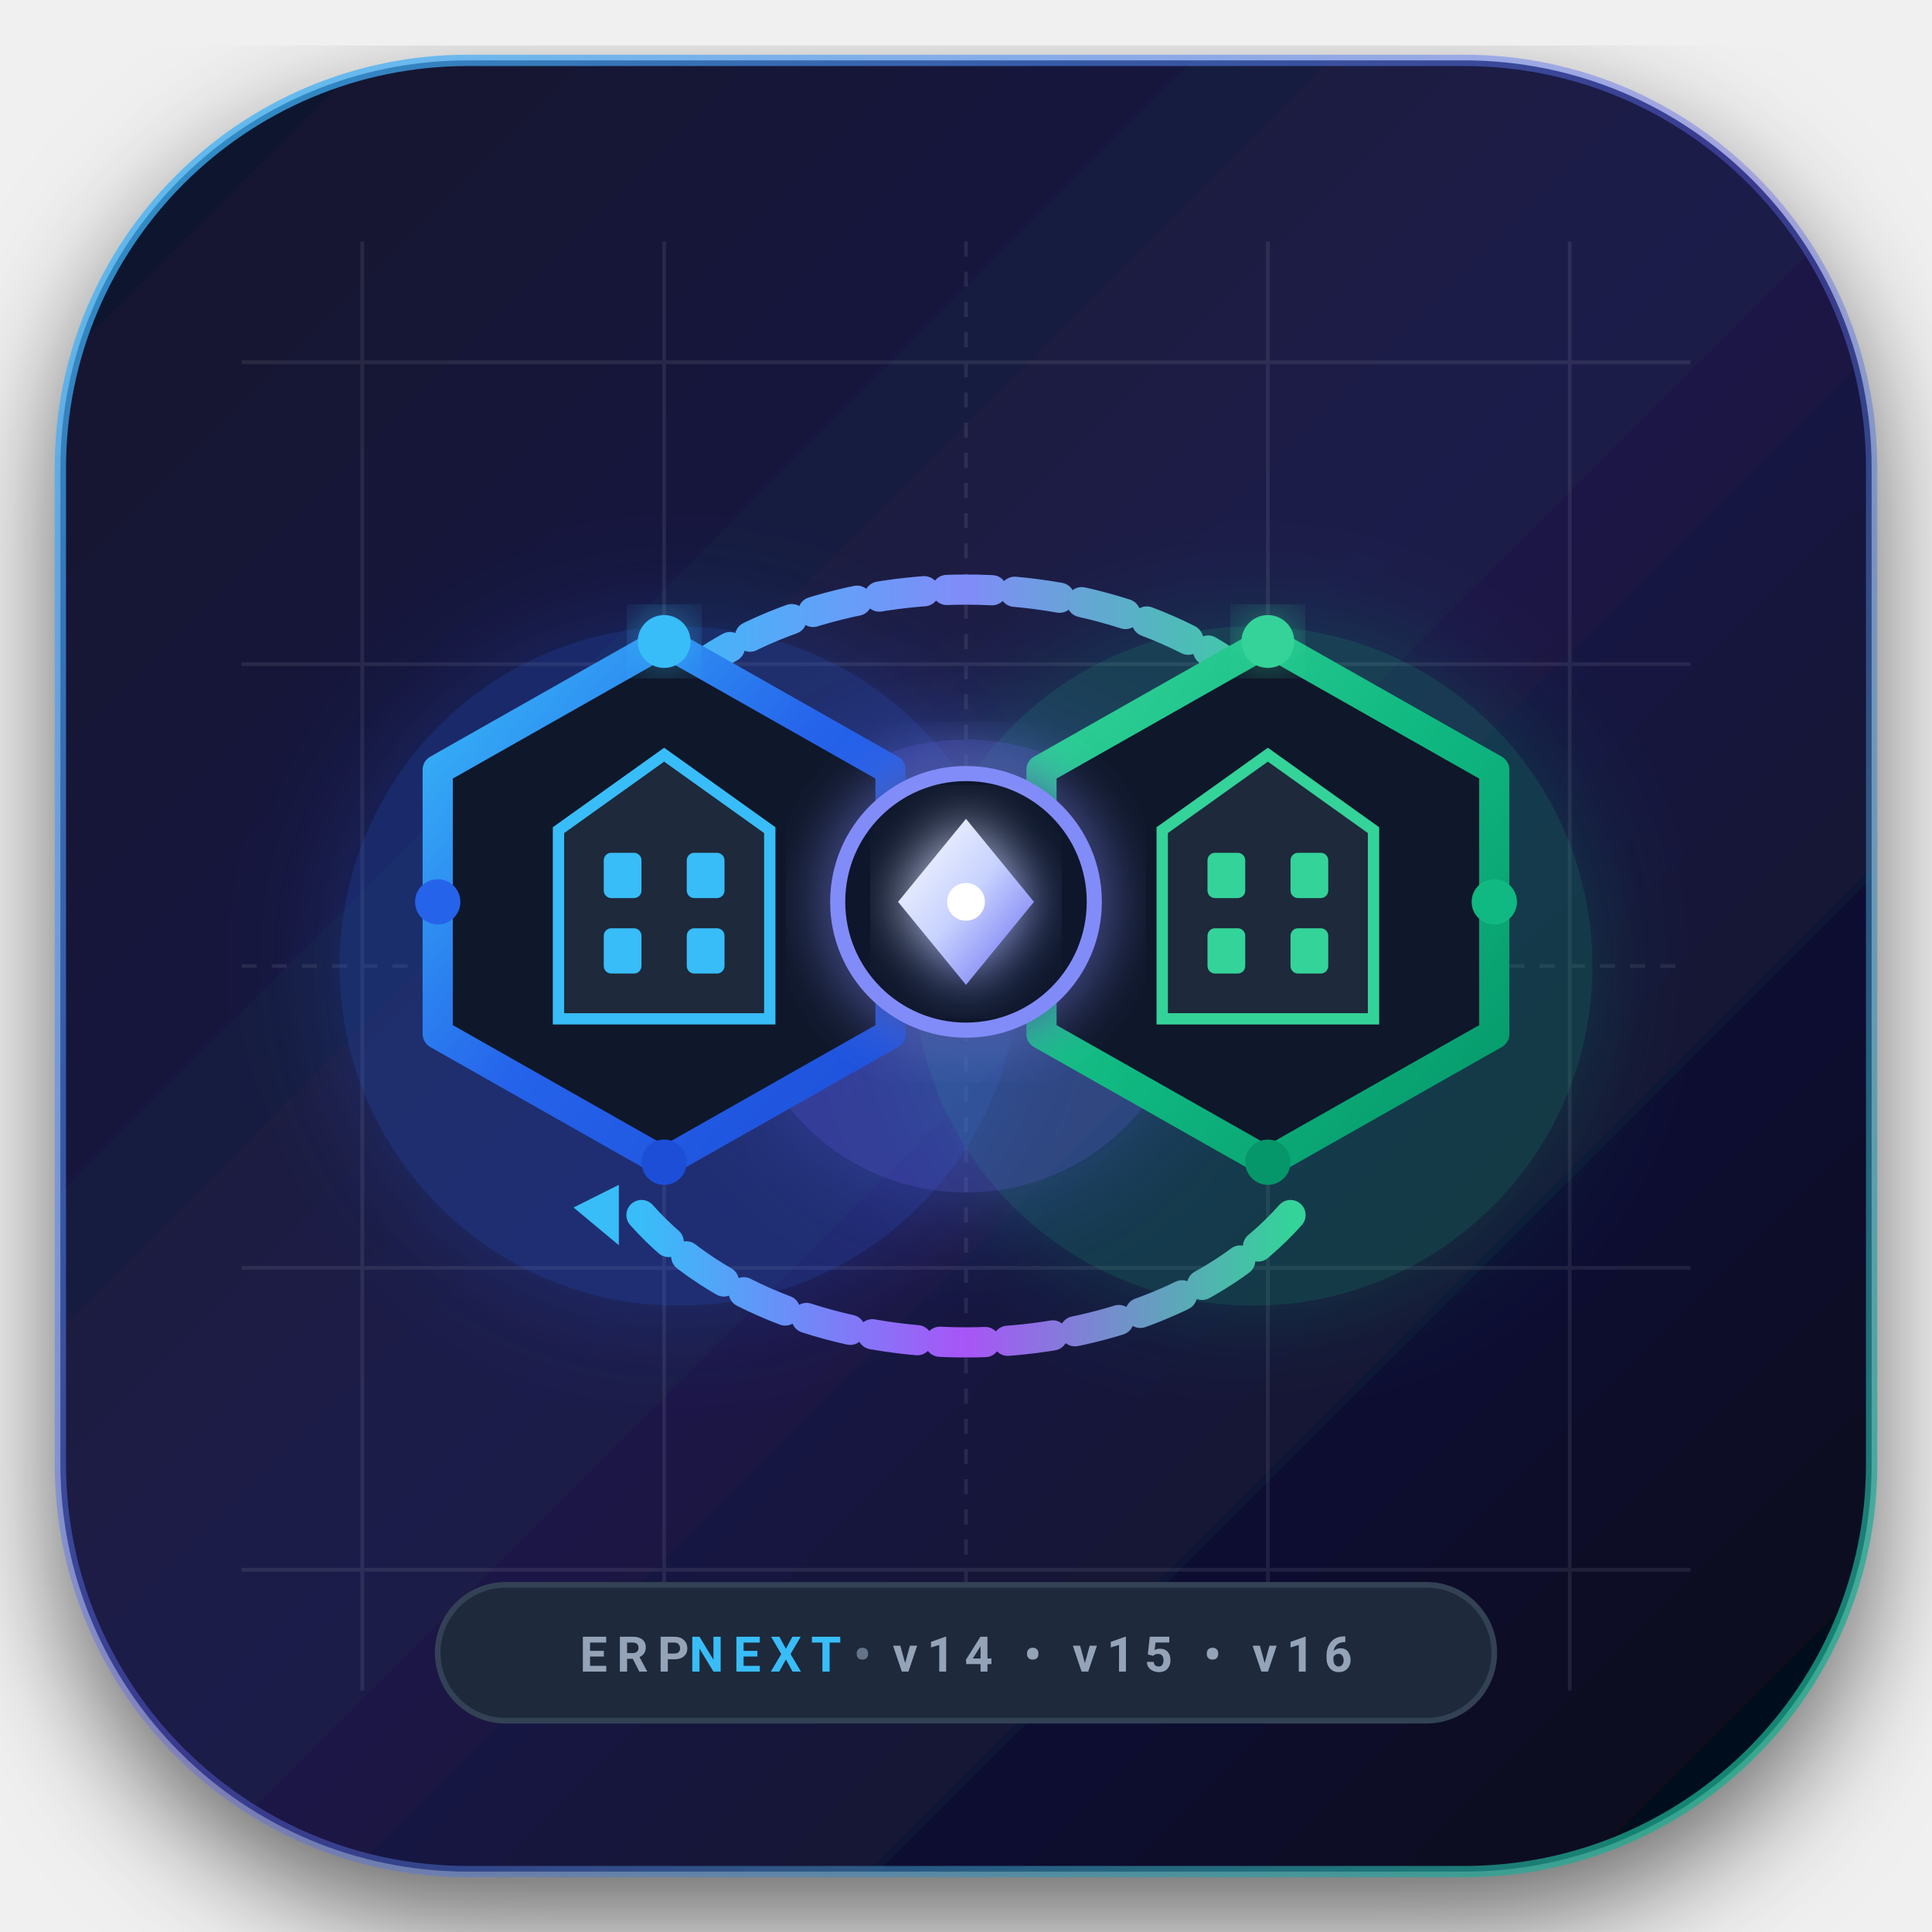
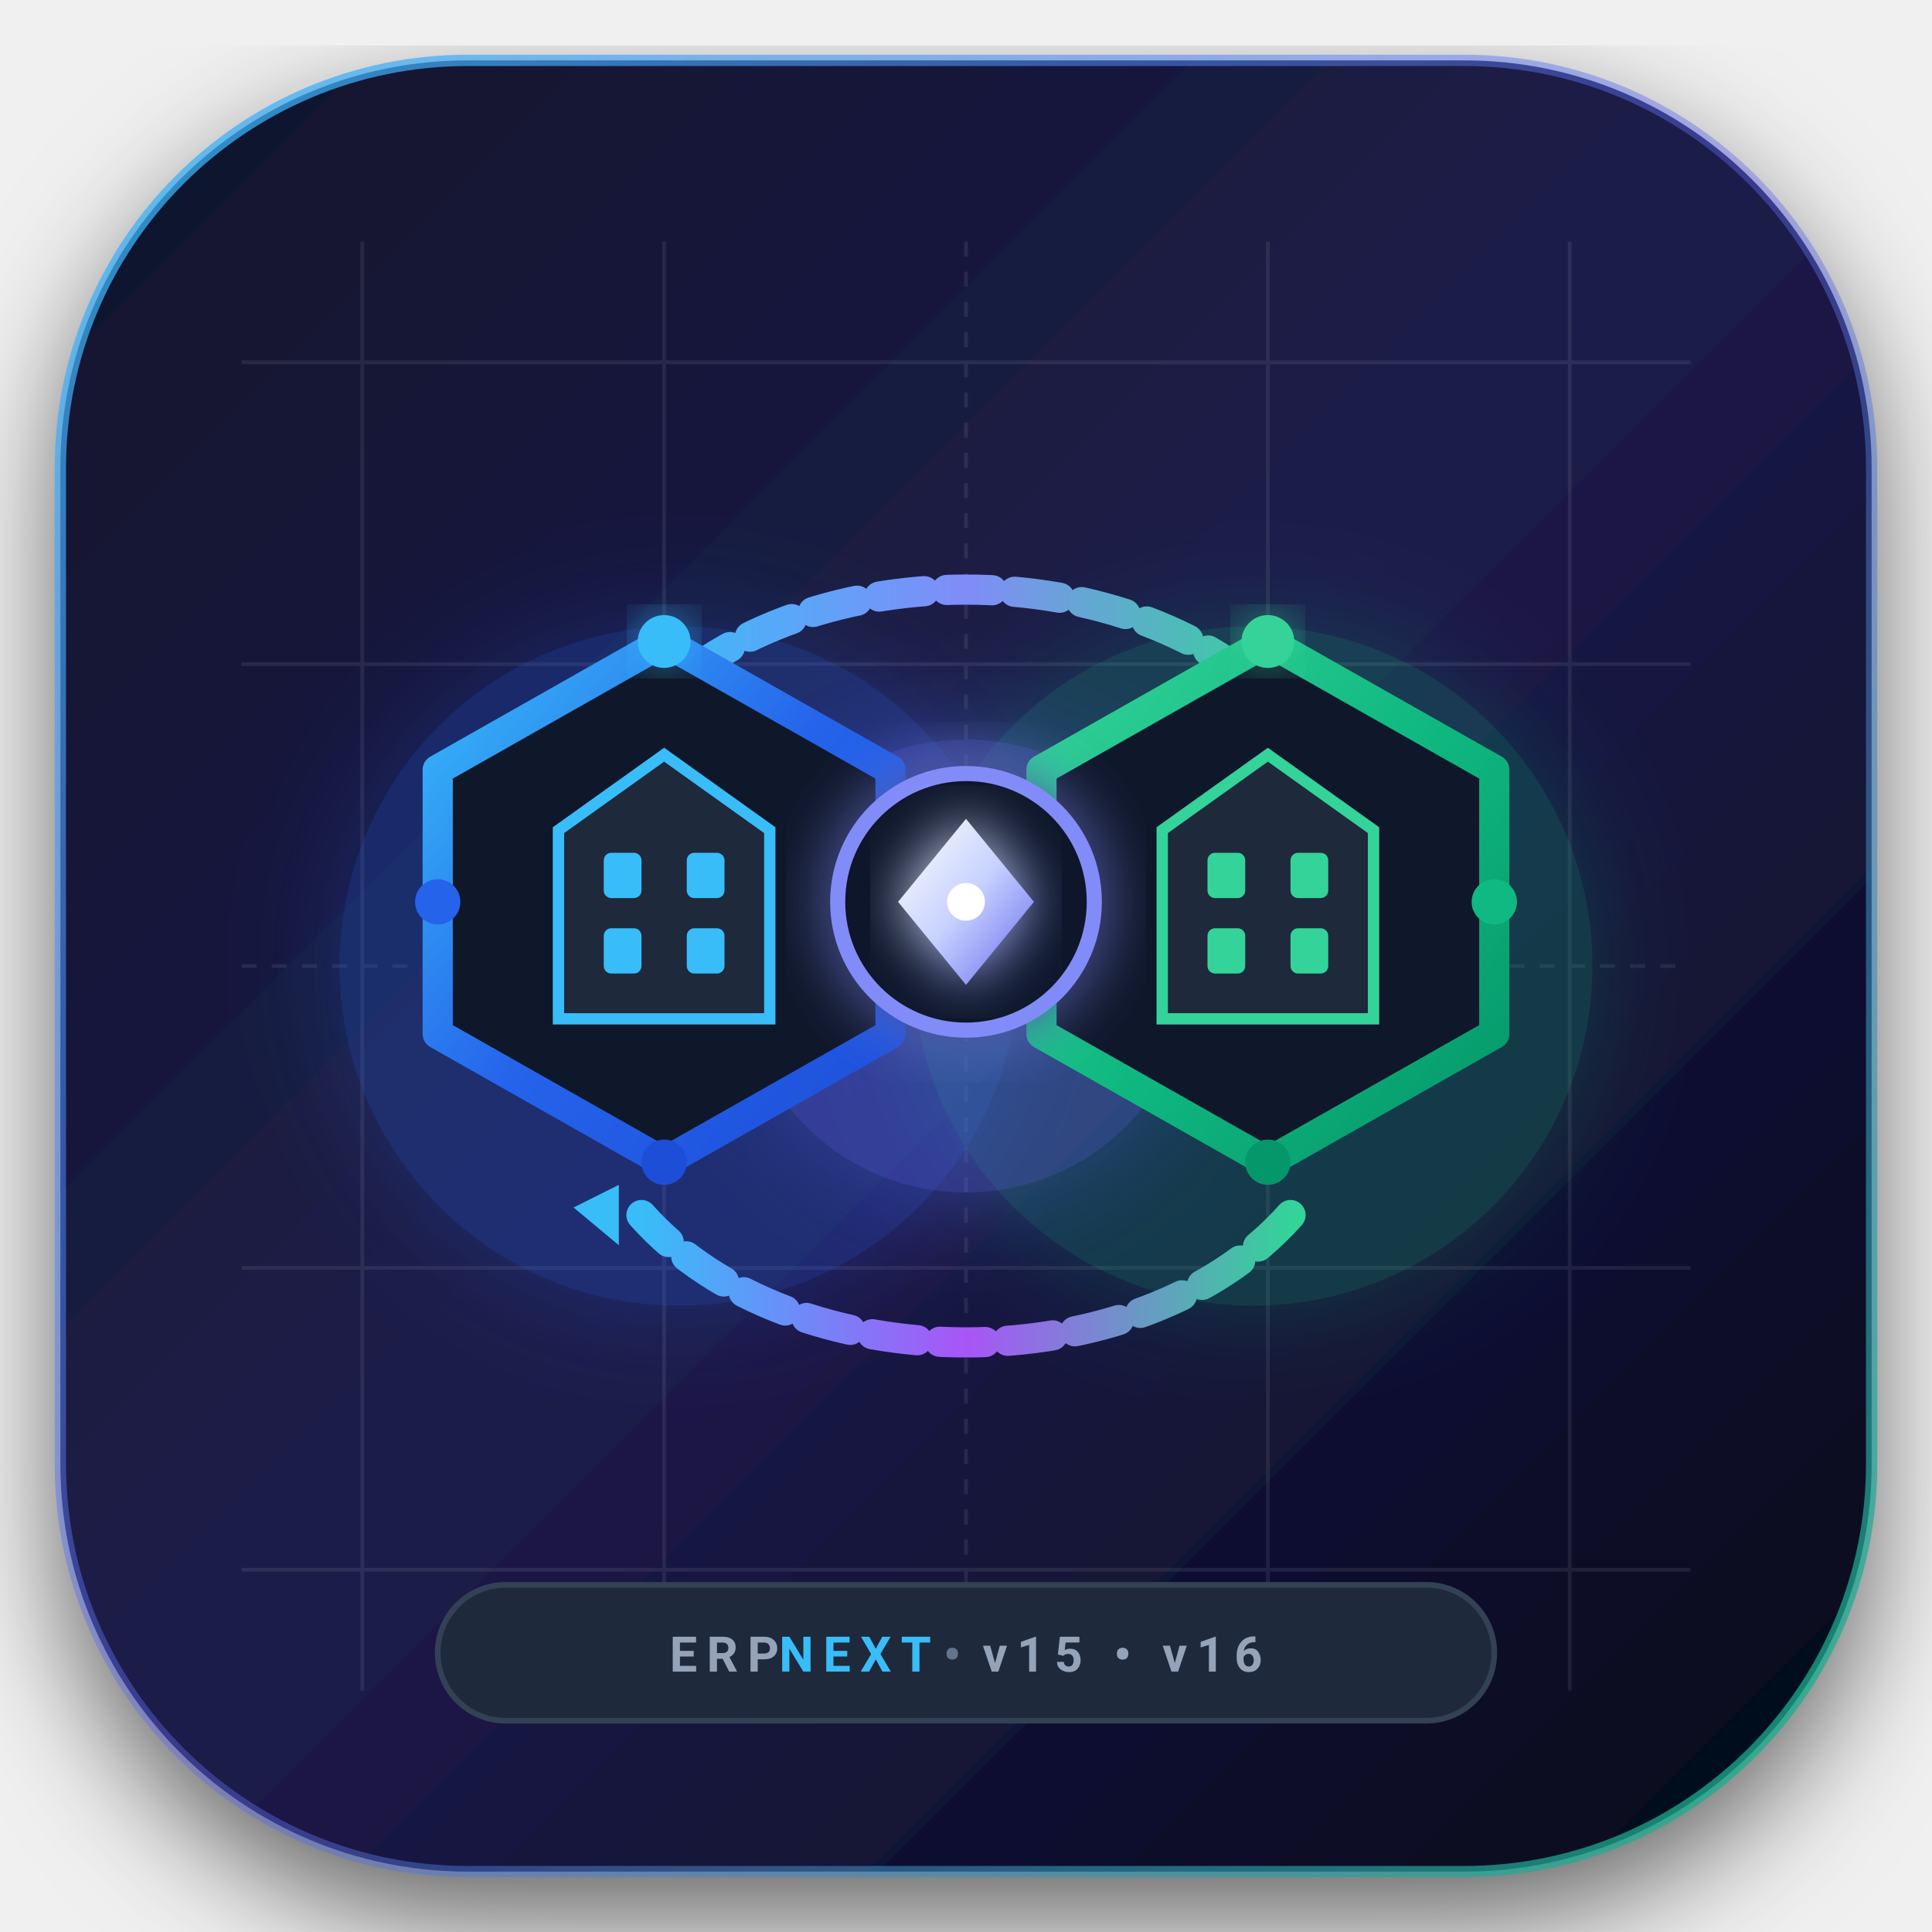
<svg xmlns="http://www.w3.org/2000/svg" viewBox="0 0 512 512" width="512" height="512">
  <defs>
    <linearGradient id="bgGrad" x1="0%" y1="0%" x2="100%" y2="100%">
      <stop offset="0%" stop-color="#0f172a" />
      <stop offset="50%" stop-color="#1e1b4b" />
      <stop offset="100%" stop-color="#020617" />
    </linearGradient>
    <linearGradient id="borderGrad" x1="0%" y1="0%" x2="100%" y2="100%">
      <stop offset="0%" stop-color="#38bdf8" stop-opacity="0.8" />
      <stop offset="50%" stop-color="#6366f1" stop-opacity="0.4" />
      <stop offset="100%" stop-color="#10b981" stop-opacity="0.8" />
    </linearGradient>
    <linearGradient id="leftNodeGrad" x1="0%" y1="0%" x2="100%" y2="100%">
      <stop offset="0%" stop-color="#38bdf8" />
      <stop offset="50%" stop-color="#2563eb" />
      <stop offset="100%" stop-color="#1d4ed8" />
    </linearGradient>
    <linearGradient id="rightNodeGrad" x1="0%" y1="0%" x2="100%" y2="100%">
      <stop offset="0%" stop-color="#34d399" />
      <stop offset="50%" stop-color="#10b981" />
      <stop offset="100%" stop-color="#059669" />
    </linearGradient>
    <linearGradient id="flowGrad1" x1="0%" y1="0%" x2="100%" y2="0%">
      <stop offset="0%" stop-color="#38bdf8" />
      <stop offset="50%" stop-color="#818cf8" />
      <stop offset="100%" stop-color="#34d399" />
    </linearGradient>
    <linearGradient id="flowGrad2" x1="100%" y1="100%" x2="0%" y2="100%">
      <stop offset="0%" stop-color="#34d399" />
      <stop offset="50%" stop-color="#a855f7" />
      <stop offset="100%" stop-color="#38bdf8" />
    </linearGradient>
    <linearGradient id="diamondGrad" x1="0%" y1="0%" x2="100%" y2="100%">
      <stop offset="0%" stop-color="#ffffff" />
      <stop offset="50%" stop-color="#c7d2fe" />
      <stop offset="100%" stop-color="#6366f1" />
    </linearGradient>
    <filter id="glow" x="-20%" y="-20%" width="140%" height="140%">
      <feGaussianBlur stdDeviation="8" result="blur" />
      <feComposite in="SourceGraphic" in2="blur" operator="over" />
    </filter>
    <filter id="glowIntense" x="-30%" y="-30%" width="160%" height="160%">
      <feGaussianBlur stdDeviation="14" result="blur" />
      <feComposite in="SourceGraphic" in2="blur" operator="over" />
    </filter>
    <filter id="dropShadow" x="-10%" y="-10%" width="120%" height="130%">
      <feDropShadow dx="0" dy="12" stdDeviation="16" flood-color="#000000" flood-opacity="0.6" />
    </filter>
  </defs>
  <rect x="16" y="16" width="480" height="480" rx="108" fill="url(#bgGrad)" filter="url(#dropShadow)" />
  <rect x="16" y="16" width="480" height="480" rx="108" fill="none" stroke="url(#borderGrad)" stroke-width="3" />
  <g opacity="0.08" stroke="#ffffff" stroke-width="1">
    <line x1="96" y1="64" x2="96" y2="448" />
    <line x1="176" y1="64" x2="176" y2="448" />
    <line x1="256" y1="64" x2="256" y2="448" stroke-dasharray="4 4" />
    <line x1="336" y1="64" x2="336" y2="448" />
    <line x1="416" y1="64" x2="416" y2="448" />
    <line x1="64" y1="96" x2="448" y2="96" />
    <line x1="64" y1="176" x2="448" y2="176" />
    <line x1="64" y1="256" x2="448" y2="256" stroke-dasharray="4 4" />
    <line x1="64" y1="336" x2="448" y2="336" />
    <line x1="64" y1="416" x2="448" y2="416" />
  </g>
  <circle cx="180" cy="256" r="90" fill="#2563eb" opacity="0.25" filter="url(#glowIntense)" />
  <circle cx="332" cy="256" r="90" fill="#10b981" opacity="0.22" filter="url(#glowIntense)" />
  <circle cx="256" cy="256" r="60" fill="#6366f1" opacity="0.30" filter="url(#glowIntense)" />
  <path d="M 170 190 C 210 145, 302 145, 342 190" fill="none" stroke="url(#flowGrad1)" stroke-width="8" stroke-linecap="round" stroke-dasharray="12 6" />
  <polygon points="348,198 348,182 360,192" fill="#34d399" />
  <path d="M 342 322 C 302 367, 210 367, 170 322" fill="none" stroke="url(#flowGrad2)" stroke-width="8" stroke-linecap="round" stroke-dasharray="12 6" />
  <polygon points="164,314 164,330 152,320" fill="#38bdf8" />
  <g id="entity-a">
    <polygon points="176,170 236,204 236,274 176,308 116,274 116,204" fill="#0f172a" stroke="url(#leftNodeGrad)" stroke-width="8" stroke-linejoin="round" />
    <path d="M 148 270 L 148 220 L 176 200 L 204 220 L 204 270 Z" fill="#1e293b" stroke="#38bdf8" stroke-width="3" />
    <rect x="160" y="226" width="10" height="12" rx="2" fill="#38bdf8" />
    <rect x="182" y="226" width="10" height="12" rx="2" fill="#38bdf8" />
    <rect x="160" y="246" width="10" height="12" rx="2" fill="#38bdf8" />
    <rect x="182" y="246" width="10" height="12" rx="2" fill="#38bdf8" />
    <circle cx="176" cy="170" r="7" fill="#38bdf8" filter="url(#glow)" />
    <circle cx="116" cy="239" r="6" fill="#2563eb" />
    <circle cx="176" cy="308" r="6" fill="#1d4ed8" />
  </g>
  <g id="entity-b">
    <polygon points="336,170 396,204 396,274 336,308 276,274 276,204" fill="#0f172a" stroke="url(#rightNodeGrad)" stroke-width="8" stroke-linejoin="round" />
    <path d="M 308 270 L 308 220 L 336 200 L 364 220 L 364 270 Z" fill="#1e293b" stroke="#34d399" stroke-width="3" />
    <rect x="320" y="226" width="10" height="12" rx="2" fill="#34d399" />
    <rect x="342" y="226" width="10" height="12" rx="2" fill="#34d399" />
    <rect x="320" y="246" width="10" height="12" rx="2" fill="#34d399" />
    <rect x="342" y="246" width="10" height="12" rx="2" fill="#34d399" />
    <circle cx="336" cy="170" r="7" fill="#34d399" filter="url(#glow)" />
    <circle cx="396" cy="239" r="6" fill="#10b981" />
    <circle cx="336" cy="308" r="6" fill="#059669" />
  </g>
  <g id="central-nexus">
    <line x1="236" y1="239" x2="276" y2="239" stroke="#6366f1" stroke-width="6" stroke-linecap="round" />
    <circle cx="256" cy="239" r="34" fill="#0f172a" stroke="#818cf8" stroke-width="4" filter="url(#glow)" />
    <polygon points="256,217 274,239 256,261 238,239" fill="url(#diamondGrad)" filter="url(#glow)" />
    <circle cx="256" cy="239" r="5" fill="#ffffff" />
  </g>
  <g transform="translate(0, 420)">
    <rect x="116" y="0" width="280" height="36" rx="18" fill="#1e293b" stroke="#334155" stroke-width="1.5" />
    <text x="256" y="23" font-family="-apple-system, BlinkMacSystemFont, 'Segoe UI', Roboto, 'Helvetica Neue', Arial, sans-serif" font-size="13" font-weight="700" letter-spacing="2.5" fill="#94a3b8" text-anchor="middle">
      ERP<tspan fill="#38bdf8">NEXT</tspan>
-       <tspan fill="#64748b">•</tspan> v14 • v15 • v16
+       <tspan fill="#64748b">•</tspan> v15 • v16
    </text>
  </g>
</svg>
